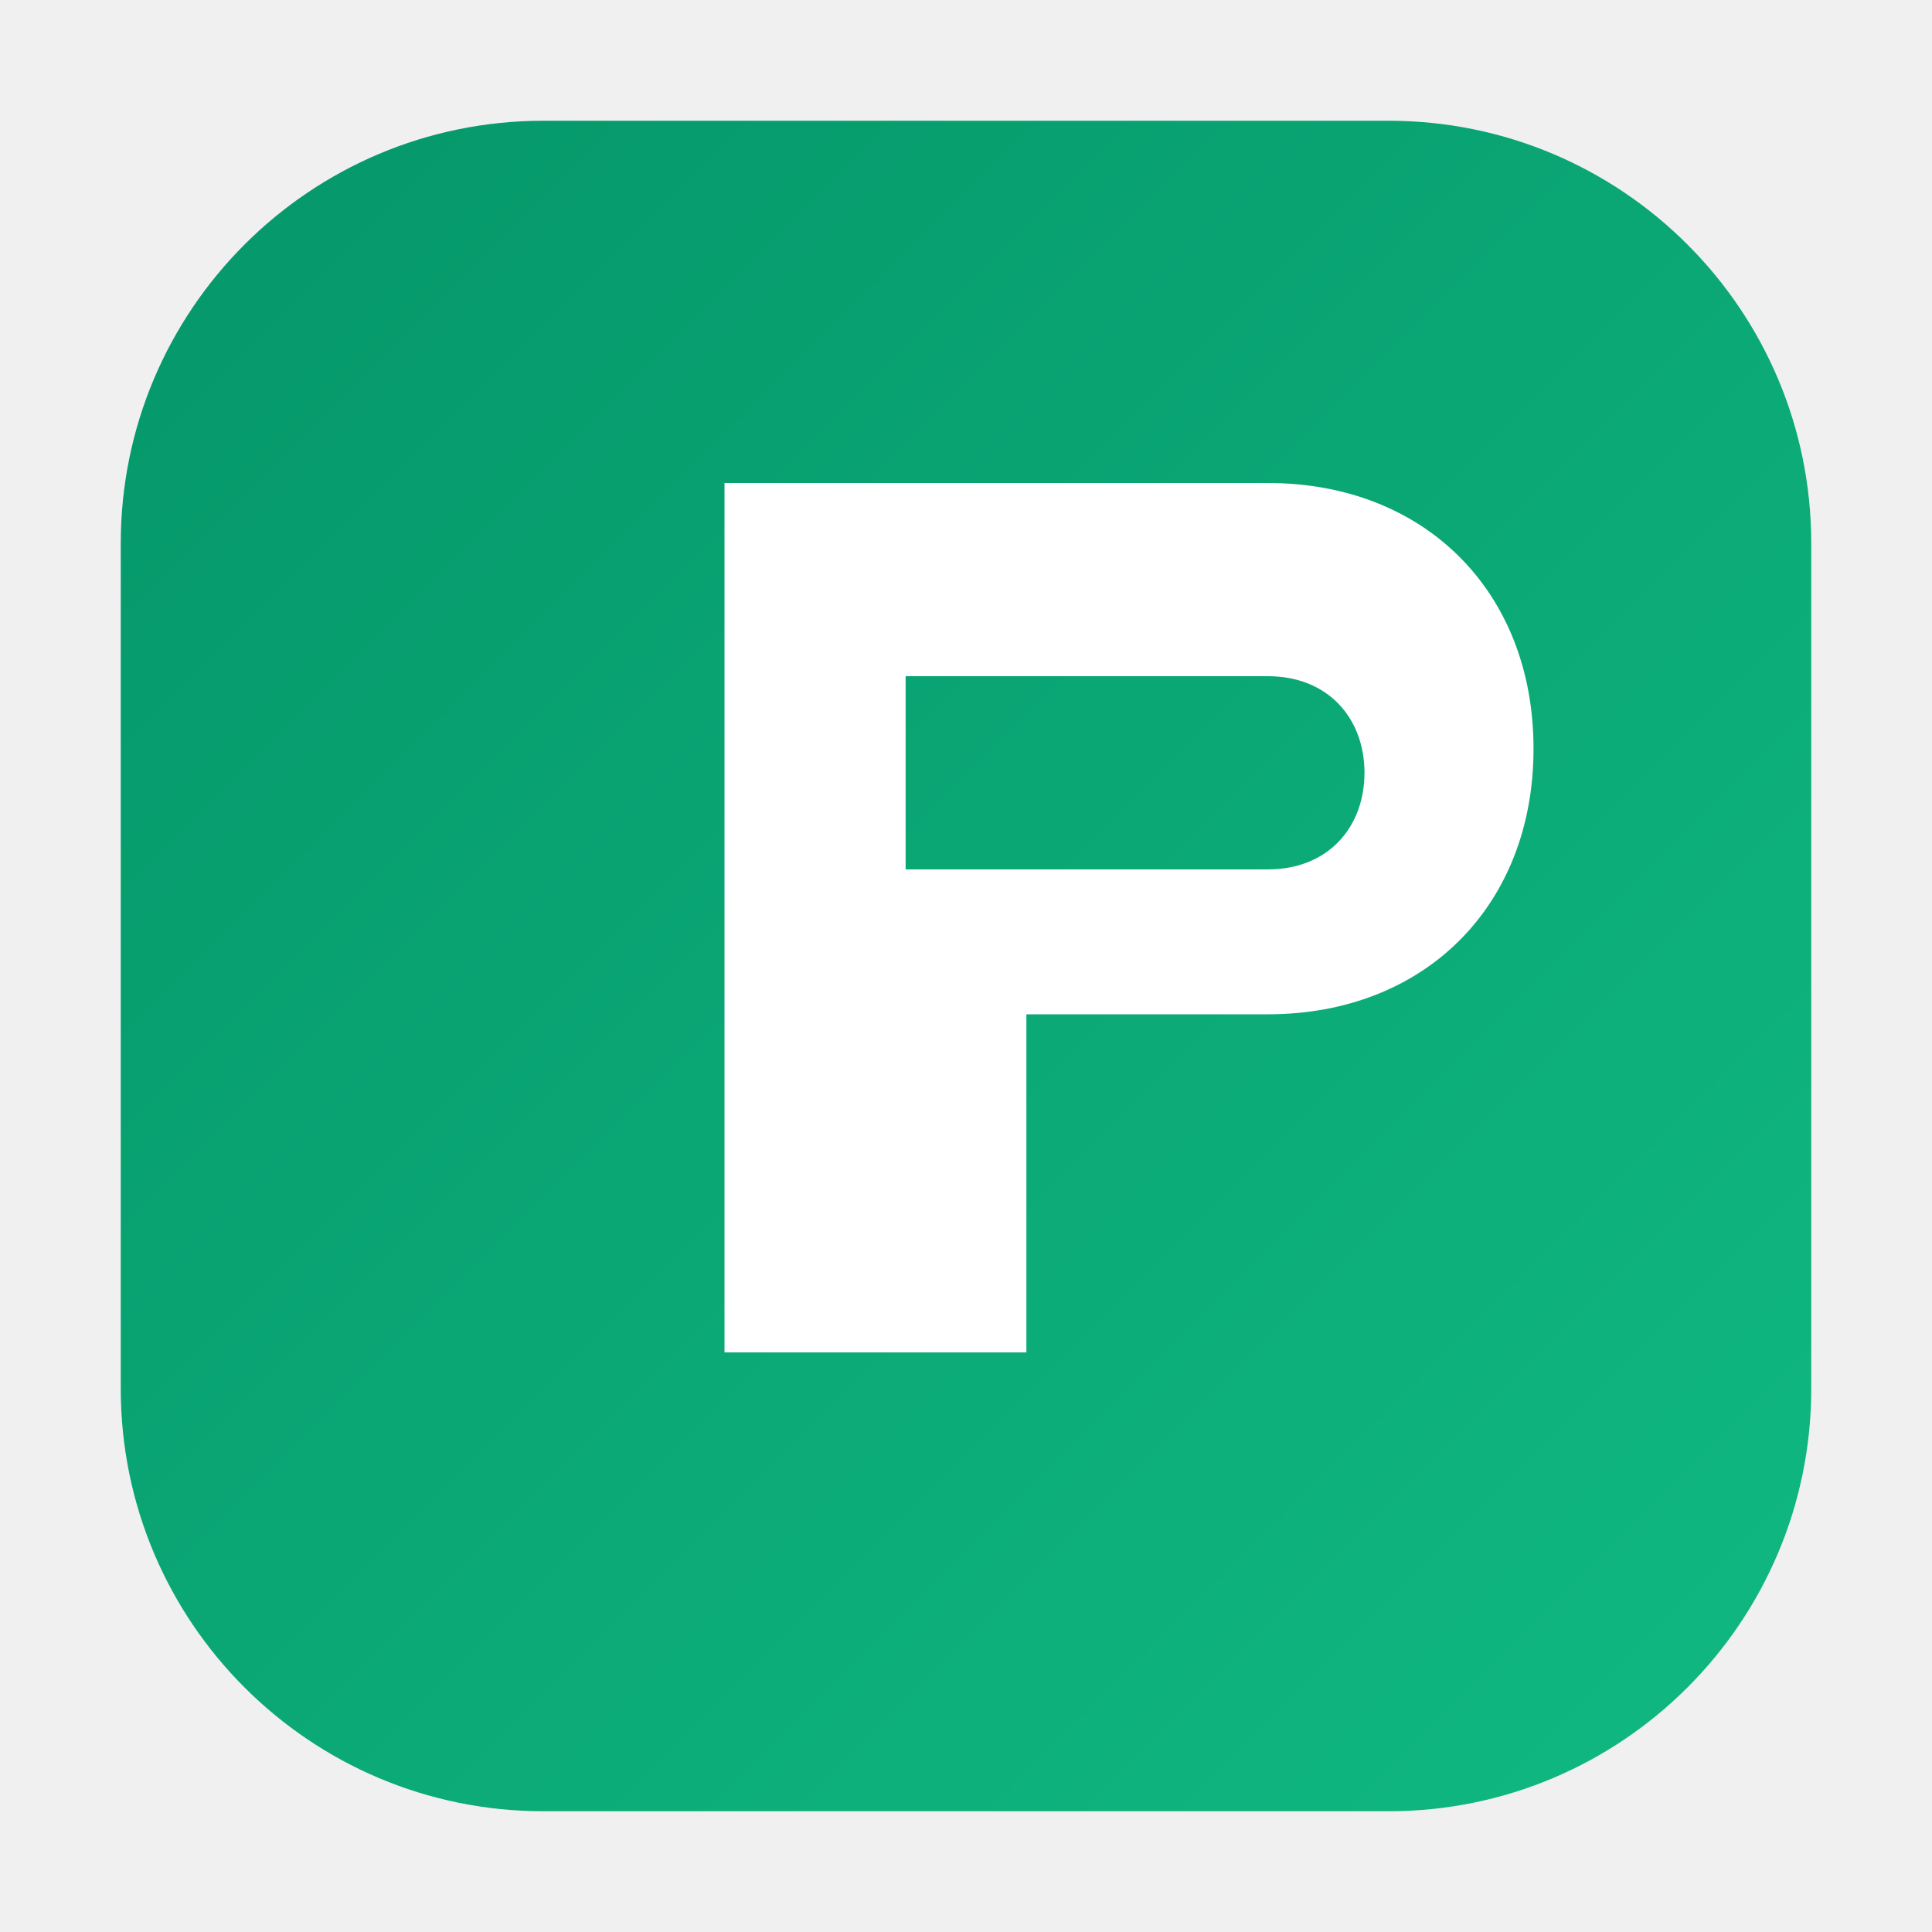
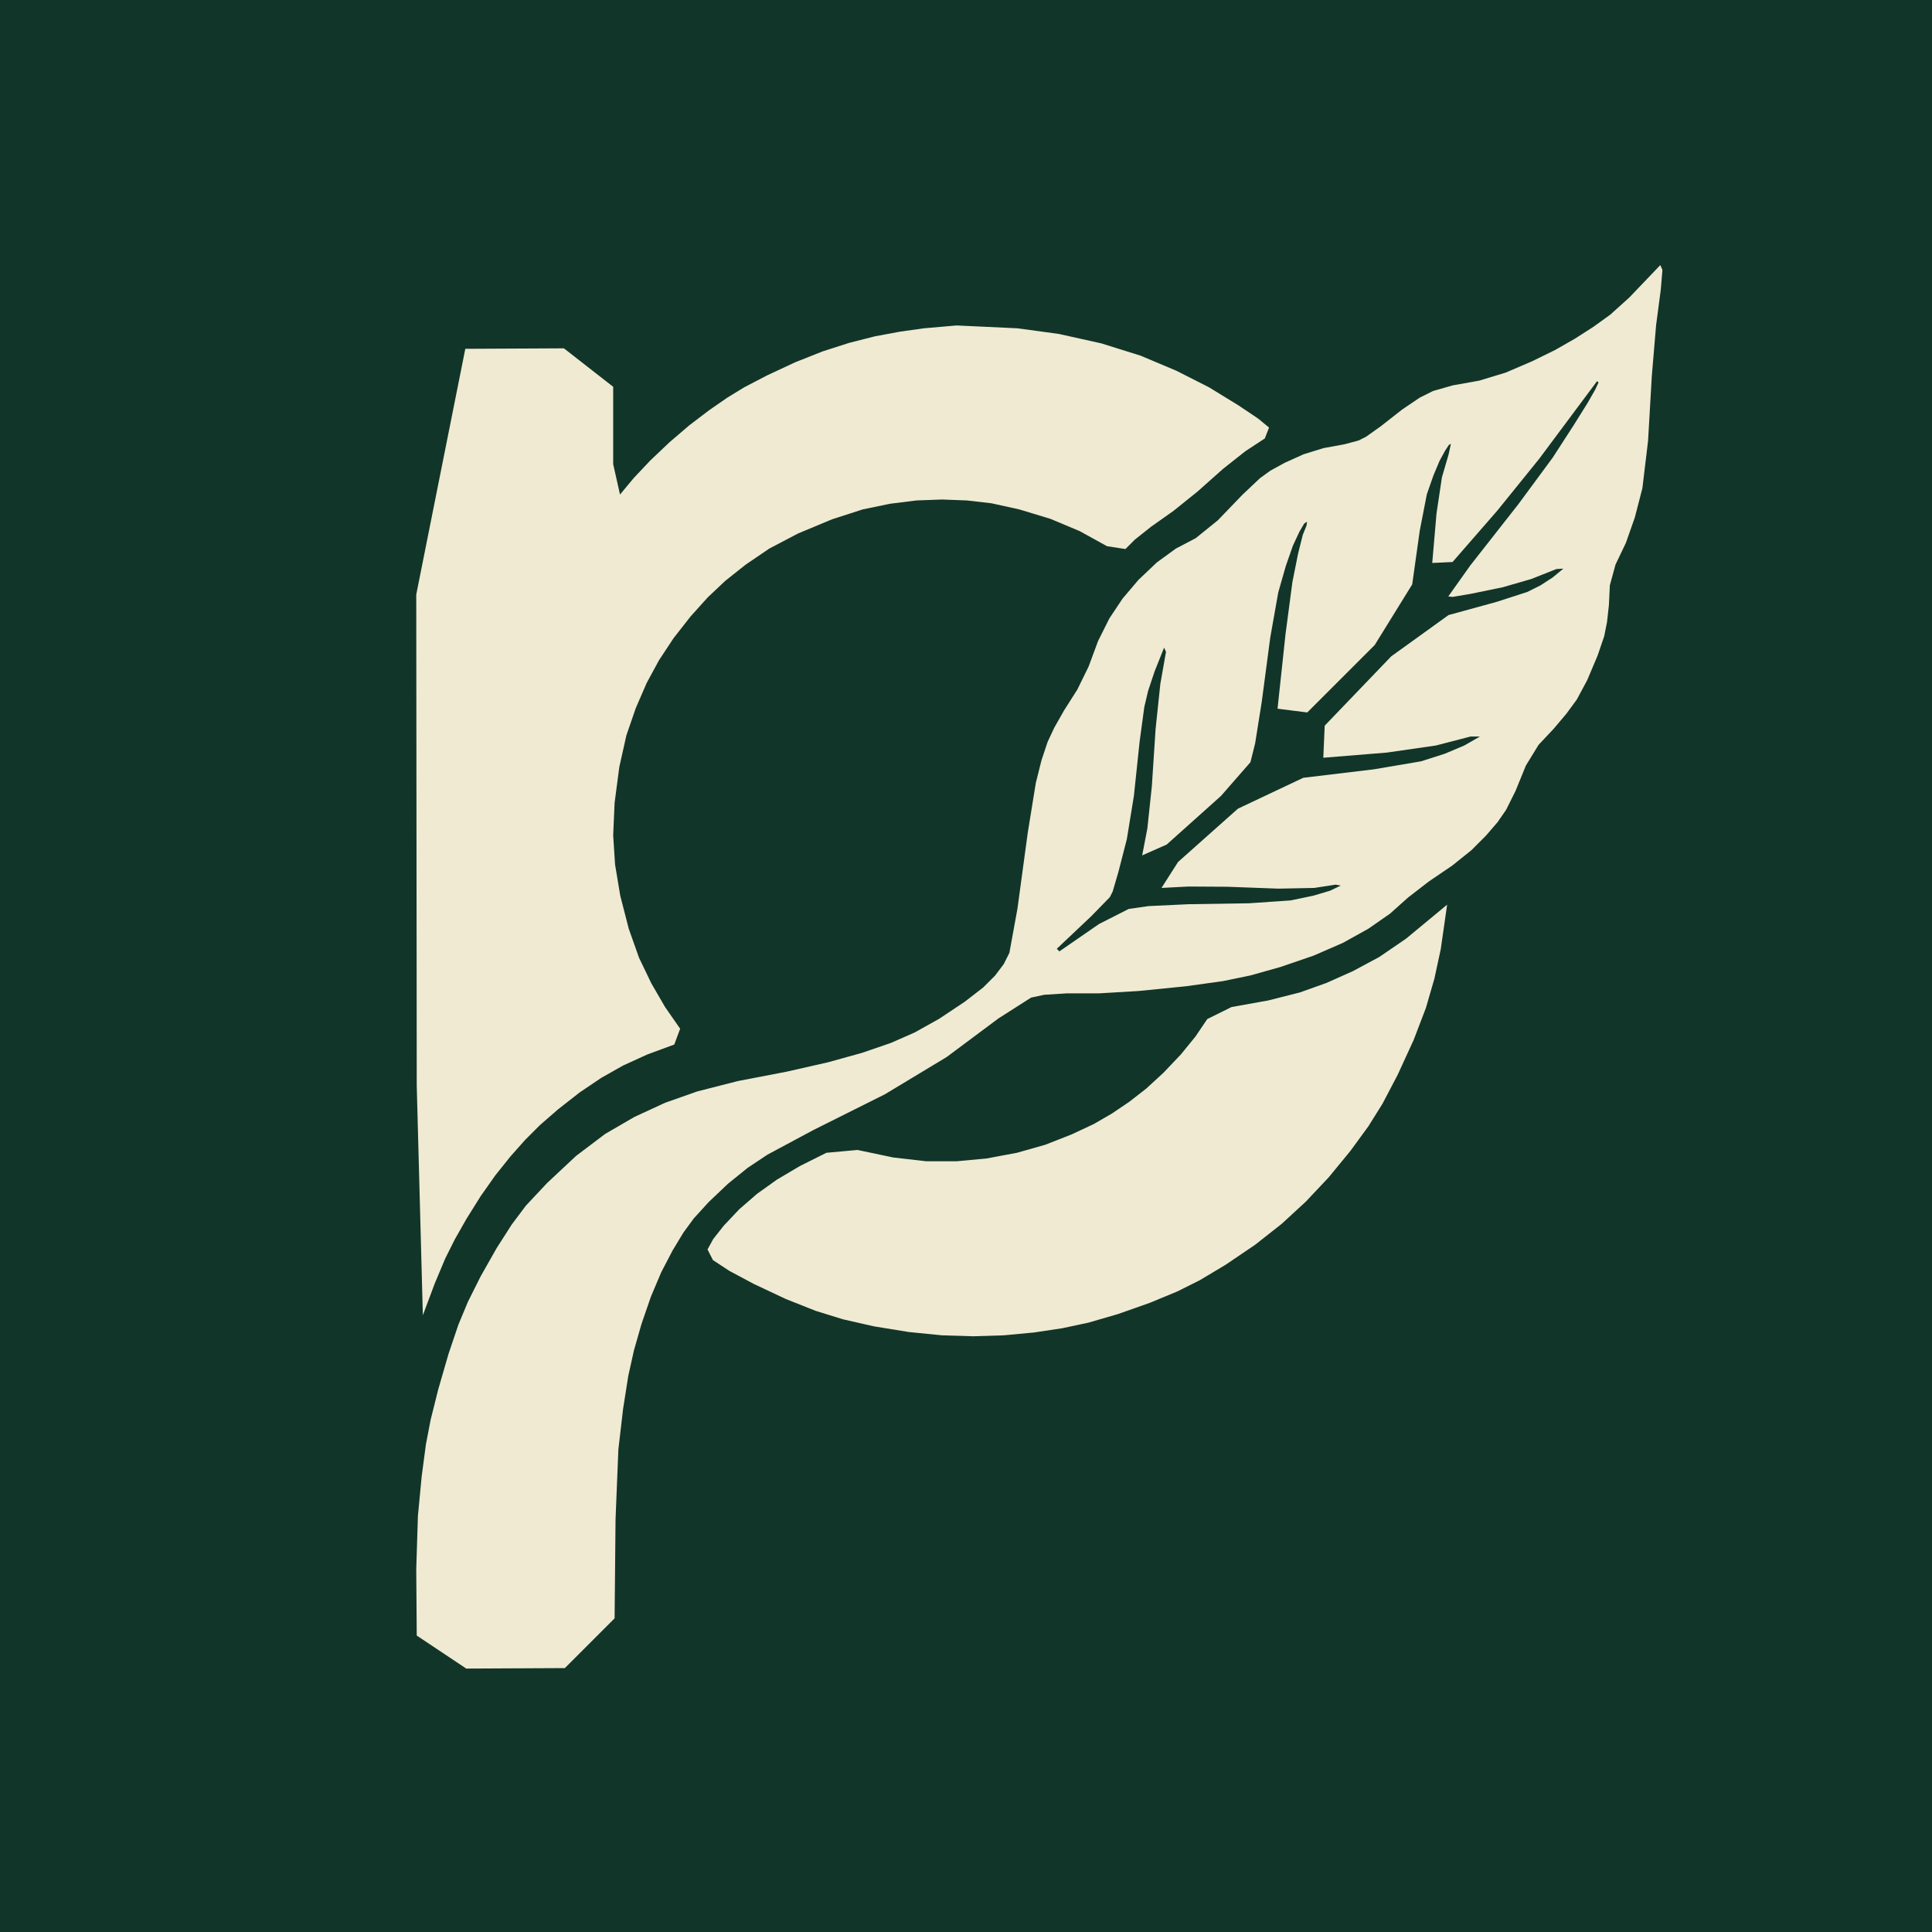
- <svg xmlns="http://www.w3.org/2000/svg" viewBox="0 0 32 32" width="32" height="32">
-   <defs>
-     <linearGradient id="f" x1="0%" y1="0%" x2="100%" y2="100%">
-       <stop offset="0%" stop-color="#059669" />
-       <stop offset="100%" stop-color="#10b981" />
-     </linearGradient>
-   </defs>
-   <rect x="2" y="2" width="28" height="28" rx="7" fill="url(#f)" />
-   <path d="M12 8h9c2.6 0 4.4 1.8 4.4 4.4s-1.8 4.4-4.4 4.4h-4v5.6H12V8zm3 6.4h6c1 0 1.6-.7 1.6-1.6s-.6-1.6-1.6-1.6h-6v3.2z" fill="#ffffff" />
+ <svg xmlns="http://www.w3.org/2000/svg" viewBox="0 0 1024 1024" width="32" height="32">
+   <rect width="1024" height="1024" fill="#113529" />
+   <path fill="#f0ead2" fill-rule="evenodd" d="M 874.50 146.25 L 863.50 157.75 L 853.50 166.75 L 844.50 173.25 L 834.75 179.50 L 824.25 185.50 L 812.00 191.50 L 798.00 197.50 L 784.00 201.75 L 770.00 204.25 L 759.50 207.25 L 752.50 210.75 L 743.25 217.00 L 731.75 226.00 L 724.00 231.50 L 720.00 233.50 L 712.50 235.50 L 701.50 237.50 L 691.00 240.75 L 681.00 245.25 L 673.25 249.50 L 667.75 253.50 L 658.50 262.25 L 645.50 275.75 L 633.75 285.25 L 623.25 290.75 L 613.12 298.12 L 603.38 307.38 L 595.00 317.25 L 588.00 327.75 L 582.00 339.75 L 577.00 353.25 L 571.00 365.50 L 564.00 376.50 L 558.75 385.75 L 555.25 393.25 L 552.00 403.00 L 549.00 415.00 L 544.75 441.25 L 539.25 481.75 L 535.00 505.00 L 532.00 511.00 L 527.38 517.12 L 521.12 523.38 L 511.25 531.00 L 497.75 540.00 L 484.75 547.25 L 472.25 552.75 L 457.00 558.00 L 439.00 563.00 L 417.00 568.00 L 391.00 573.00 L 369.50 578.50 L 352.50 584.50 L 336.25 592.00 L 320.75 601.00 L 305.38 612.62 L 290.12 626.88 L 278.75 639.00 L 271.25 649.00 L 263.25 661.50 L 254.75 676.50 L 248.00 690.00 L 243.00 702.00 L 237.75 717.50 L 232.25 736.50 L 228.25 752.50 L 225.75 765.50 L 223.50 782.50 L 221.50 803.50 L 220.62 831.62 L 220.88 866.88 L 247.12 884.38 L 299.38 884.12 L 325.75 857.75 L 326.25 805.25 L 327.75 768.25 L 330.25 746.75 L 333.00 729.25 L 336.00 715.75 L 340.00 701.75 L 345.00 687.25 L 350.50 674.25 L 356.50 662.75 L 362.25 653.25 L 367.75 645.75 L 375.62 637.12 L 385.88 627.38 L 396.25 619.00 L 406.75 612.00 L 431.00 599.00 L 469.00 580.00 L 501.75 560.25 L 529.25 539.75 L 546.50 528.75 L 553.50 527.25 L 565.50 526.50 L 582.50 526.50 L 603.50 525.25 L 628.50 522.75 L 648.25 520.00 L 662.75 517.00 L 678.75 512.50 L 696.25 506.50 L 711.75 499.75 L 725.25 492.25 L 736.75 484.25 L 746.25 475.75 L 757.25 467.25 L 769.75 458.75 L 779.88 450.62 L 787.62 442.88 L 793.75 435.75 L 798.25 429.25 L 803.25 419.25 L 808.75 405.75 L 815.50 394.75 L 823.50 386.25 L 830.25 378.25 L 835.75 370.75 L 841.25 360.50 L 846.75 347.50 L 850.25 337.25 L 851.75 329.75 L 852.75 320.75 L 853.25 310.25 L 856.25 299.25 L 861.75 287.75 L 866.50 274.25 L 870.50 258.75 L 873.50 233.75 L 875.50 199.25 L 877.75 172.50 L 880.25 153.50 L 881.12 143.12 L 880.38 141.38 L 880.00 140.50 L 880.00 140.50 Z M 501.25 173.00 L 489.75 174.00 L 477.25 175.75 L 463.75 178.25 L 450.00 181.75 L 436.00 186.25 L 421.50 192.00 L 406.50 199.00 L 394.50 205.25 L 385.50 210.75 L 375.75 217.50 L 365.25 225.50 L 354.88 234.38 L 344.62 244.12 L 335.88 253.38 L 328.62 262.12 L 325.00 246.00 L 325.00 205.00 L 298.88 184.62 L 246.62 184.88 L 220.62 315.12 L 220.88 575.38 L 224.12 697.12 L 230.38 680.38 L 236.00 667.00 L 241.00 657.00 L 247.25 646.00 L 254.75 634.00 L 262.50 623.00 L 270.50 613.00 L 278.38 604.12 L 286.12 596.38 L 295.75 588.00 L 307.25 579.00 L 318.75 571.25 L 330.25 564.75 L 343.12 558.88 L 357.38 553.62 L 360.50 545.25 L 352.50 533.75 L 345.25 521.25 L 338.75 507.75 L 333.25 492.25 L 328.75 474.75 L 326.00 458.25 L 325.00 442.75 L 325.75 425.50 L 328.25 406.50 L 332.00 389.75 L 337.00 375.25 L 342.75 362.00 L 349.25 350.00 L 357.00 338.25 L 366.00 326.75 L 375.12 316.62 L 384.38 307.88 L 395.25 299.25 L 407.75 290.75 L 423.00 282.75 L 441.00 275.25 L 457.25 270.00 L 471.75 267.00 L 485.75 265.25 L 499.25 264.75 L 512.50 265.25 L 525.50 266.75 L 540.25 270.00 L 556.75 275.00 L 572.25 281.50 L 586.75 289.50 L 596.50 291.00 L 601.50 286.00 L 610.00 279.25 L 622.00 270.75 L 634.75 260.50 L 648.25 248.50 L 660.12 239.12 L 670.38 232.38 L 672.62 226.62 L 666.88 221.88 L 656.25 214.75 L 640.75 205.25 L 623.50 196.50 L 604.50 188.50 L 583.75 182.00 L 561.25 177.00 L 539.25 174.00 L 517.75 173.00 L 507.00 172.50 L 507.00 172.50 Z M 846.75 202.25 L 847.25 202.75 L 845.50 206.50 L 841.50 213.50 L 834.00 225.50 L 823.00 242.50 L 804.75 267.25 L 779.25 299.75 L 767.62 316.12 L 769.88 316.38 L 779.50 314.75 L 796.50 311.25 L 811.62 306.88 L 824.88 301.62 L 828.62 301.38 L 822.88 306.12 L 816.50 310.25 L 809.50 313.75 L 793.25 319.00 L 767.75 326.00 L 737.38 347.88 L 702.12 384.62 L 701.38 401.62 L 735.12 398.88 L 761.12 395.12 L 779.38 390.38 L 784.38 390.38 L 776.12 395.12 L 765.75 399.50 L 753.25 403.50 L 728.25 407.75 L 690.75 412.25 L 656.12 428.62 L 624.38 456.88 L 615.62 470.62 L 629.88 469.88 L 650.50 470.00 L 677.50 471.00 L 696.62 470.62 L 707.88 468.88 L 710.62 469.38 L 704.88 472.12 L 696.00 474.75 L 684.00 477.25 L 662.00 478.75 L 630.00 479.25 L 608.75 480.25 L 598.25 481.75 L 582.50 489.75 L 561.50 504.25 L 560.12 502.88 L 578.38 485.62 L 588.25 475.50 L 589.75 472.50 L 592.75 462.25 L 597.25 444.75 L 601.00 421.75 L 604.00 393.25 L 606.50 374.75 L 608.50 366.25 L 612.00 355.75 L 617.00 343.25 L 618.00 345.50 L 615.00 362.50 L 612.50 386.25 L 610.50 416.75 L 608.12 439.12 L 605.38 453.38 L 618.38 447.62 L 647.12 421.88 L 662.75 404.00 L 665.25 394.00 L 668.75 372.00 L 673.25 338.00 L 677.50 314.00 L 681.50 300.00 L 685.25 289.25 L 688.75 281.75 L 691.25 277.50 L 692.75 276.50 L 692.50 278.50 L 690.50 283.50 L 688.00 293.50 L 685.00 308.50 L 681.38 335.88 L 677.12 375.62 L 692.88 377.62 L 728.62 341.88 L 748.50 309.75 L 752.50 281.25 L 756.25 262.00 L 759.75 252.00 L 763.00 244.25 L 766.00 238.75 L 768.00 235.75 L 769.00 235.25 L 767.75 241.00 L 764.25 253.00 L 761.38 272.12 L 759.12 298.38 L 769.88 297.88 L 793.62 270.62 L 815.75 243.25 L 836.25 215.75 L 846.50 202.00 L 846.50 202.00 Z M 759.75 485.50 L 745.25 497.50 L 731.00 507.25 L 717.00 514.75 L 703.00 521.00 L 689.00 526.00 L 672.25 530.25 L 652.75 533.75 L 639.88 540.12 L 633.62 549.38 L 625.88 558.88 L 616.62 568.62 L 607.50 577.00 L 598.50 584.00 L 589.25 590.25 L 579.75 595.75 L 568.00 601.25 L 554.00 606.75 L 539.00 611.00 L 523.00 614.00 L 507.00 615.50 L 491.00 615.50 L 473.50 613.50 L 454.50 609.50 L 438.00 611.00 L 424.00 618.00 L 411.75 625.25 L 401.25 632.75 L 391.88 640.88 L 383.62 649.62 L 378.00 656.75 L 375.00 662.25 L 377.88 667.88 L 386.62 673.62 L 399.50 680.50 L 416.50 688.50 L 432.25 694.75 L 446.75 699.25 L 463.25 703.00 L 481.75 706.00 L 499.25 707.75 L 515.75 708.25 L 532.00 707.75 L 548.00 706.25 L 563.00 704.00 L 577.00 701.00 L 592.50 696.50 L 609.50 690.50 L 624.00 684.50 L 636.00 678.50 L 649.75 670.25 L 665.25 659.75 L 679.38 648.62 L 692.12 636.88 L 704.25 624.00 L 715.75 610.00 L 725.25 597.00 L 732.75 585.00 L 740.75 569.75 L 749.25 551.25 L 755.75 534.25 L 760.25 518.75 L 763.62 503.12 L 765.88 487.38 L 767.00 479.50 L 767.00 479.50 Z" />
</svg>
